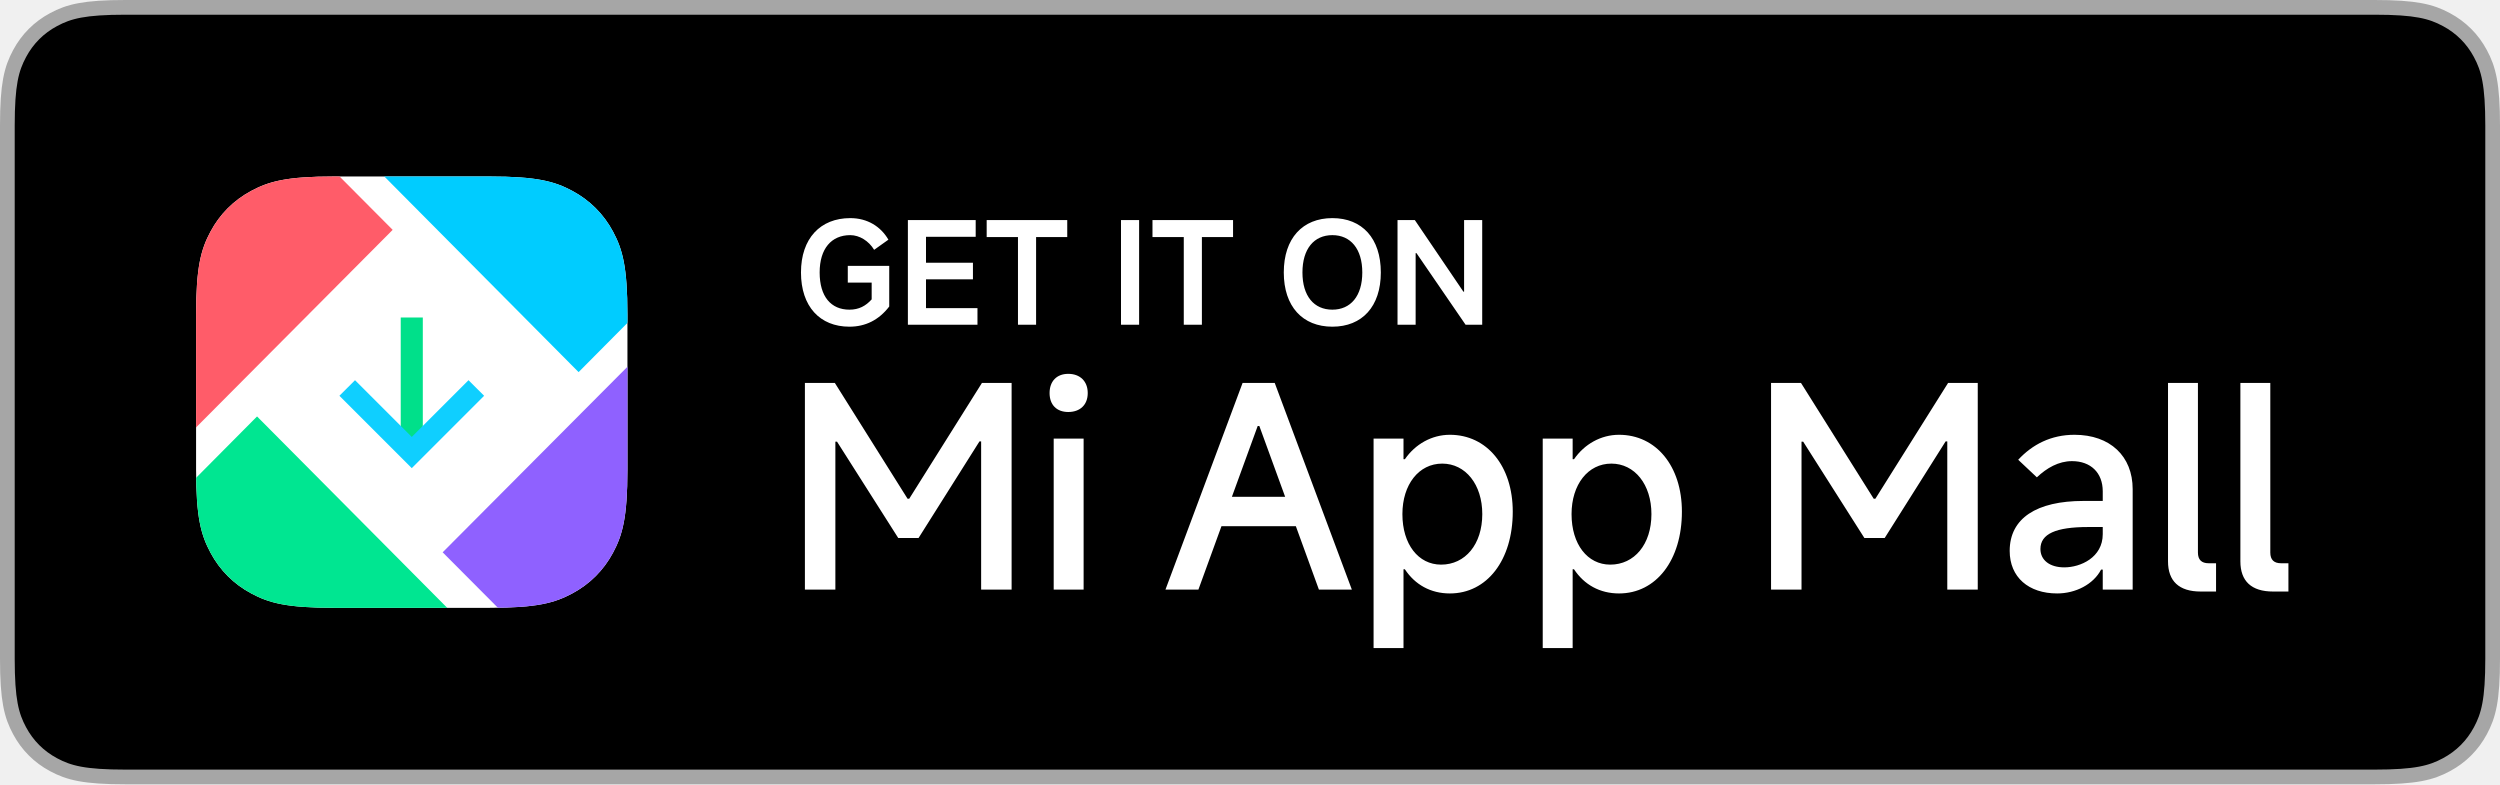
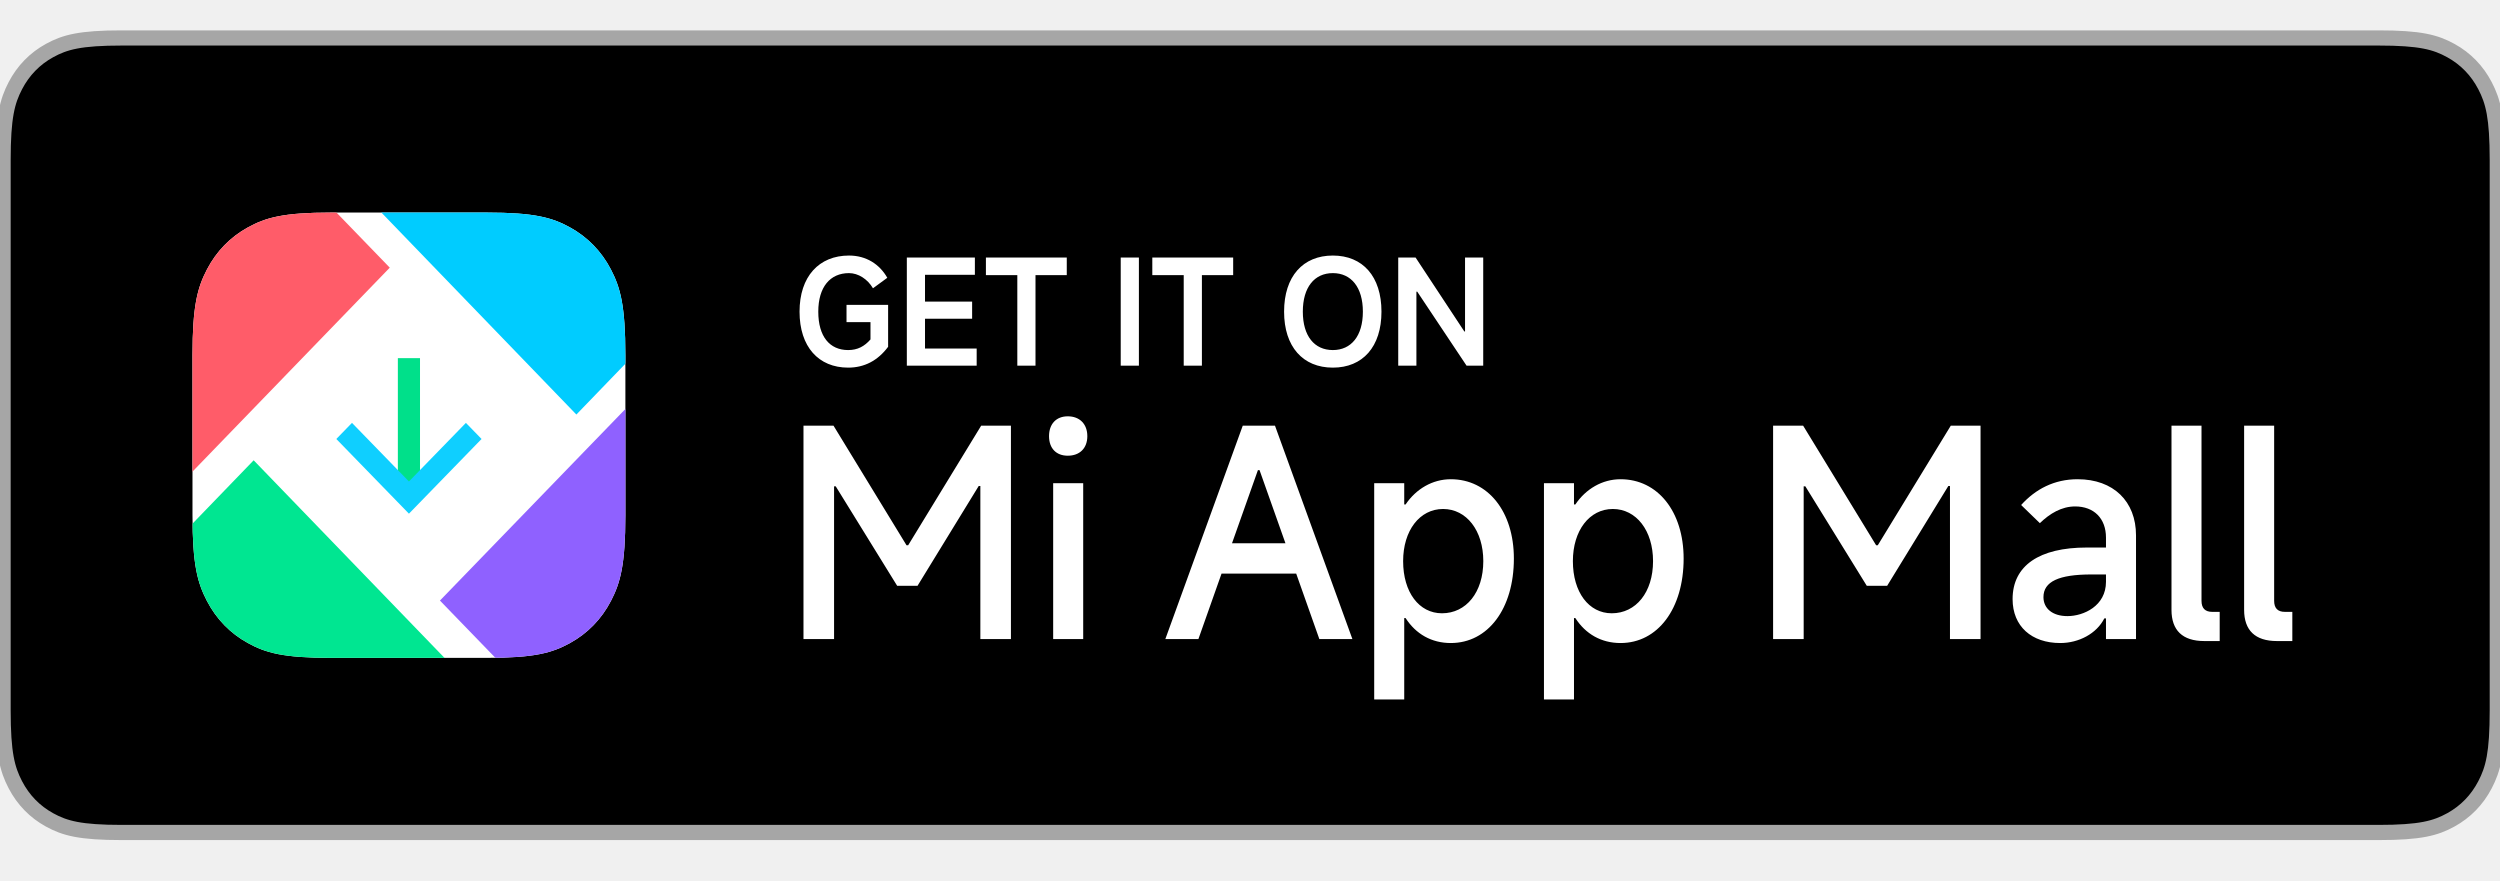
- <svg xmlns="http://www.w3.org/2000/svg" width="255" height="80" viewBox="0 0 255 80" fill="none">
-   <path fill-rule="evenodd" clip-rule="evenodd" d="M12.819 0.75H242.181C246.426 0.75 247.976 1.165 249.531 1.997C251.028 2.798 252.202 3.972 253.003 5.469C253.835 7.024 254.25 8.574 254.25 12.819V67.181C254.25 71.426 253.835 72.976 253.003 74.531C252.202 76.028 251.028 77.202 249.531 78.003C247.976 78.835 246.426 79.25 242.181 79.25H12.819C8.574 79.25 7.024 78.835 5.469 78.003C3.972 77.202 2.798 76.028 1.997 74.531C1.165 72.976 0.75 71.426 0.75 67.181V12.819C0.75 8.574 1.165 7.024 1.997 5.469C2.798 3.972 3.972 2.798 5.469 1.997C7.024 1.165 8.574 0.75 12.819 0.75Z" fill="black" stroke="#A6A6A6" stroke-width="1.5" />
-   <path d="M34.101 18H49.899C54.802 18 56.58 18.511 58.373 19.469C60.165 20.428 61.572 21.835 62.531 23.627C63.489 25.42 64 27.198 64 32.101V47.899C64 52.802 63.489 54.58 62.531 56.373C61.572 58.165 60.165 59.572 58.373 60.531C56.58 61.489 54.802 62 49.899 62H34.101C29.198 62 27.42 61.489 25.627 60.531C23.835 59.572 22.428 58.165 21.469 56.373C20.511 54.58 20 52.802 20 47.899V32.101C20 27.198 20.511 25.42 21.469 23.627C22.428 21.835 23.835 20.428 25.627 19.469C27.42 18.511 29.198 18 34.101 18Z" fill="white" />
-   <mask id="mask0_17227_33592" style="mask-type:alpha" maskUnits="userSpaceOnUse" x="20" y="18" width="44" height="44">
-     <path d="M34.101 18H49.899C54.802 18 56.58 18.511 58.373 19.469C60.165 20.428 61.572 21.835 62.531 23.627C63.489 25.42 64 27.198 64 32.101V47.899C64 52.802 63.489 54.58 62.531 56.373C61.572 58.165 60.165 59.572 58.373 60.531C56.58 61.489 54.802 62 49.899 62H34.101C29.198 62 27.42 61.489 25.627 60.531C23.835 59.572 22.428 58.165 21.469 56.373C20.511 54.58 20 52.802 20 47.899V32.101C20 27.198 20.511 25.42 21.469 23.627C22.428 21.835 23.835 20.428 25.627 19.469C27.42 18.511 29.198 18 34.101 18Z" fill="#FF5C69" />
-   </mask>
-   <g mask="url(#mask0_17227_33592)">
-     <path fill-rule="evenodd" clip-rule="evenodd" d="M51.5 67.923H18.432C16.027 67.923 14.077 65.97 14.077 63.562V54.699L26.219 42.477L51.5 67.923Z" fill="#00E691" />
-     <path fill-rule="evenodd" clip-rule="evenodd" d="M59.016 37.956L33.318 12.077H65.567C67.973 12.077 69.923 14.031 69.923 16.442V26.972L59.016 37.956Z" fill="#00CCFF" />
-     <path fill-rule="evenodd" clip-rule="evenodd" d="M65.559 67.875H56.643L45.151 56.336L69.923 31.462V63.514C69.923 63.997 69.845 64.46 69.701 64.894C69.123 66.626 67.486 67.875 65.559 67.875Z" fill="#8F61FF" />
-     <path fill-rule="evenodd" clip-rule="evenodd" d="M14.077 49.548V16.435C14.077 15.991 14.144 15.562 14.267 15.158C14.813 13.374 16.472 12.077 18.435 12.077H28.74L40.052 23.445L14.077 49.548Z" fill="#FF5C69" />
-     <path d="M40.874 45.078V32.385H43.126V45.078H40.874Z" fill="#00E08A" />
-     <path fill-rule="evenodd" clip-rule="evenodd" d="M34.619 40.371L36.211 38.78L42 44.569L47.789 38.78L49.381 40.371L42 47.752L34.619 40.371Z" fill="#0FCFFF" />
+ <svg xmlns="http://www.w3.org/2000/svg" width="247" height="87" viewBox="0 0 247 87" fill="none">
+   <g clip-path="url(#clip0_1_59)">
+     <g clip-path="url(#clip1_1_59)">
+       <path fill-rule="evenodd" clip-rule="evenodd" d="M12.036 3.75H235C239.126 3.75 240.633 4.165 242.145 4.997C243.6 5.798 244.741 6.972 245.52 8.469C246.329 10.024 246.732 11.574 246.732 15.819V70.181C246.732 74.426 246.329 75.976 245.52 77.531C244.741 79.028 243.6 80.202 242.145 81.003C240.633 81.835 239.126 82.25 235 82.25H12.036C7.91 82.25 6.403 81.835 4.891 81.003C3.436 80.202 2.294 79.028 1.516 77.531C0.707 75.976 0.304 74.426 0.304 70.181V15.819C0.304 11.574 0.707 10.024 1.516 8.469C2.294 6.972 3.436 5.798 4.891 4.997C6.403 4.165 7.91 3.75 12.036 3.75Z" fill="black" stroke="#A6A6A6" stroke-width="1.5" />
+       <path d="M32.725 21H48.081C52.848 21 54.576 21.511 56.319 22.469C58.061 23.428 59.429 24.835 60.361 26.627C61.293 28.42 61.789 30.198 61.789 35.101V50.899C61.789 55.802 61.293 57.58 60.361 59.373C59.429 61.165 58.061 62.572 56.319 63.531C54.576 64.49 52.848 65 48.081 65H32.725C27.958 65 26.23 64.49 24.487 63.531C22.744 62.572 21.377 61.165 20.445 59.373C19.513 57.58 19.017 55.802 19.017 50.899V35.101C19.017 30.198 19.513 28.42 20.445 26.627C21.377 24.835 22.744 23.428 24.487 22.469C26.23 21.511 27.958 21 32.725 21Z" fill="white" />
+       <mask id="mask0_1_59" style="mask-type:alpha" maskUnits="userSpaceOnUse" x="19" y="21" width="43" height="44">
+         <path d="M32.725 21H48.081C52.848 21 54.576 21.511 56.319 22.469C58.061 23.428 59.429 24.835 60.361 26.627C61.293 28.42 61.789 30.198 61.789 35.101V50.899C61.789 55.802 61.293 57.58 60.361 59.373C59.429 61.165 58.061 62.572 56.319 63.531C54.576 64.49 52.848 65 48.081 65H32.725C27.958 65 26.23 64.49 24.487 63.531C22.744 62.572 21.377 61.165 20.445 59.373C19.513 57.58 19.017 55.802 19.017 50.899V35.101C19.017 30.198 19.513 28.42 20.445 26.627C21.377 24.835 22.744 23.428 24.487 22.469C26.23 21.511 27.958 21 32.725 21Z" fill="#FF5C69" />
+       </mask>
+       <g mask="url(#mask0_1_59)">
+         <path fill-rule="evenodd" clip-rule="evenodd" d="M49.638 70.923H17.492C15.154 70.923 13.259 68.97 13.259 66.561V57.699L25.062 45.477L49.638 70.923Z" fill="#00E691" />
+         <path fill-rule="evenodd" clip-rule="evenodd" d="M56.945 40.956L31.963 15.077H63.312C65.651 15.077 67.547 17.031 67.547 19.442V29.972L56.945 40.956Z" fill="#00CCFF" />
+         <path fill-rule="evenodd" clip-rule="evenodd" d="M63.305 70.875H54.637L43.466 59.336L67.547 34.462V66.514C67.547 66.997 67.471 67.46 67.331 67.894C66.769 69.626 65.178 70.875 63.305 70.875Z" fill="#8F61FF" />
+         <path fill-rule="evenodd" clip-rule="evenodd" d="M13.259 52.548V19.435C13.259 18.991 13.323 18.562 13.443 18.158C13.974 16.374 15.587 15.077 17.495 15.077H27.513L38.509 26.445L13.259 52.548Z" fill="#FF5C69" />
+         <path d="M39.308 48.078V35.385H41.497V48.078H39.308Z" fill="#00E08A" />
+         <path fill-rule="evenodd" clip-rule="evenodd" d="M33.228 43.371L34.775 41.78L40.403 47.569L46.031 41.78L47.578 43.371L40.403 50.752L33.228 43.371Z" fill="#0FCFFF" />
+       </g>
+       <path d="M83.881 26.984C82.017 26.984 80.846 28.356 80.846 30.792C80.846 33.256 81.976 34.586 83.799 34.586C84.739 34.586 85.419 34.208 86.004 33.536V31.828H83.636V30.12H87.746V34.264C86.725 35.636 85.392 36.322 83.799 36.322C80.874 36.322 78.995 34.264 78.995 30.792C78.995 27.32 80.914 25.248 83.881 25.248C85.582 25.248 86.903 26.102 87.665 27.446L86.249 28.482C85.718 27.572 84.793 26.984 83.881 26.984ZM91.391 31.492V34.432H96.495V36.126H89.595V25.444H96.318V27.152H91.391V29.798H96.046V31.492H91.391ZM102.307 36.126H100.511V27.18H97.408V25.444H105.397V27.18H102.307V36.126ZM112.523 25.444V36.126H110.727V25.444H112.523ZM118.748 36.126H116.951V27.18H113.848V25.444H121.837V27.18H118.748V36.126ZM131.685 36.322C128.732 36.322 126.868 34.264 126.868 30.792C126.868 27.306 128.732 25.248 131.685 25.248C134.639 25.248 136.489 27.306 136.489 30.792C136.489 34.264 134.639 36.322 131.685 36.322ZM131.685 34.586C133.495 34.586 134.652 33.2 134.652 30.792C134.652 28.384 133.495 26.984 131.685 26.984C129.862 26.984 128.719 28.384 128.719 30.792C128.719 33.2 129.862 34.586 131.685 34.586ZM139.941 36.126H138.145V25.444H139.86L144.678 32.752H144.746V25.444H146.542V36.126H144.895L140.023 28.818H139.941V36.126Z" fill="white" />
+       <path d="M82.406 63.14H79.384V42.056H82.351L89.564 53.872H89.727L96.94 42.056H99.88V63.14H96.859V48.02H96.695L90.653 57.876H88.639L82.569 48.048H82.406V63.14ZM107.428 43.092C107.428 44.296 106.666 45.024 105.496 45.024C104.353 45.024 103.645 44.296 103.645 43.092C103.645 41.888 104.353 41.132 105.496 41.132C106.666 41.132 107.428 41.888 107.428 43.092ZM107.02 47.74V63.14H104.053V47.74H107.02ZM133.617 63.14H130.351L128.064 56.672H120.688L118.402 63.14H115.135L122.784 42.056H125.968L133.617 63.14ZM124.281 46.452L121.722 53.676H127.003L124.444 46.452H124.281ZM138.738 69.104H135.771V47.74H138.738V49.84H138.874C139.908 48.3 141.542 47.348 143.338 47.348C147.013 47.348 149.571 50.54 149.571 55.188C149.571 60.144 147.013 63.532 143.338 63.532C141.433 63.532 139.881 62.636 138.874 61.068H138.738V69.104ZM138.629 55.44C138.629 58.52 140.208 60.592 142.467 60.592C144.862 60.592 146.55 58.52 146.55 55.44C146.55 52.416 144.889 50.288 142.576 50.288C140.262 50.288 138.629 52.416 138.629 55.44ZM155.51 69.104H152.543V47.74H155.51V49.84H155.646C156.68 48.3 158.313 47.348 160.11 47.348C163.784 47.348 166.343 50.54 166.343 55.188C166.343 60.144 163.784 63.532 160.11 63.532C158.204 63.532 156.653 62.636 155.646 61.068H155.51V69.104ZM155.401 55.44C155.401 58.52 156.979 60.592 159.239 60.592C161.634 60.592 163.321 58.52 163.321 55.44C163.321 52.416 161.661 50.288 159.348 50.288C157.034 50.288 155.401 52.416 155.401 55.44ZM178.203 63.14H175.182V42.056H178.149L185.362 53.872H185.525L192.738 42.056H195.678V63.14H192.657V48.02H192.493L186.451 57.876H184.437L178.367 48.048H178.203V63.14ZM203.553 63.532C200.722 63.532 198.844 61.88 198.844 59.192C198.844 55.86 201.512 54.096 206.166 54.096H208.071V53.116C208.071 51.212 206.874 50.036 205.023 50.036C203.689 50.036 202.519 50.736 201.539 51.688L199.688 49.896C201.103 48.328 202.954 47.348 205.268 47.348C208.806 47.348 211.038 49.532 211.038 52.892V63.14H208.071V61.096H207.908C207.146 62.608 205.377 63.532 203.553 63.532ZM204.261 60.872C205.867 60.872 208.071 59.864 208.071 57.484V56.756H206.629C203.417 56.756 201.893 57.456 201.893 58.996C201.893 60.116 202.791 60.872 204.261 60.872ZM214.543 60.256V42.056H217.509V59.36C217.509 60.088 217.863 60.452 218.571 60.452H219.306V63.336H217.782C215.631 63.336 214.543 62.272 214.543 60.256ZM221.719 60.256V42.056H224.686V59.36C224.686 60.088 225.039 60.452 225.747 60.452H226.482V63.336H224.958C222.807 63.336 221.719 62.272 221.719 60.256Z" fill="white" />
+     </g>
  </g>
-   <path d="M86.726 23.984C84.808 23.984 83.604 25.356 83.604 27.792C83.604 30.256 84.766 31.586 86.642 31.586C87.608 31.586 88.308 31.208 88.91 30.536V28.828H86.474V27.12H90.702V31.264C89.652 32.636 88.28 33.322 86.642 33.322C83.632 33.322 81.7 31.264 81.7 27.792C81.7 24.32 83.674 22.248 86.726 22.248C88.476 22.248 89.834 23.102 90.618 24.446L89.162 25.482C88.616 24.572 87.664 23.984 86.726 23.984ZM94.452 28.492V31.432H99.702V33.126H92.604V22.444H99.52V24.152H94.452V26.798H99.24V28.492H94.452ZM105.681 33.126H103.833V24.18H100.641V22.444H108.859V24.18H105.681V33.126ZM116.19 22.444V33.126H114.342V22.444H116.19ZM122.593 33.126H120.745V24.18H117.553V22.444H125.771V24.18H122.593V33.126ZM135.902 33.322C132.864 33.322 130.946 31.264 130.946 27.792C130.946 24.306 132.864 22.248 135.902 22.248C138.94 22.248 140.844 24.306 140.844 27.792C140.844 31.264 138.94 33.322 135.902 33.322ZM135.902 31.586C137.764 31.586 138.954 30.2 138.954 27.792C138.954 25.384 137.764 23.984 135.902 23.984C134.026 23.984 132.85 25.384 132.85 27.792C132.85 30.2 134.026 31.586 135.902 31.586ZM144.395 33.126H142.547V22.444H144.311L149.267 29.752H149.337V22.444H151.185V33.126H149.491L144.479 25.818H144.395V33.126Z" fill="white" />
-   <path d="M85.208 60.14H82.1V39.056H85.152L92.572 50.872H92.74L100.16 39.056H103.184V60.14H100.076V45.02H99.908L93.692 54.876H91.62L85.376 45.048H85.208V60.14ZM110.949 40.092C110.949 41.296 110.165 42.024 108.961 42.024C107.785 42.024 107.057 41.296 107.057 40.092C107.057 38.888 107.785 38.132 108.961 38.132C110.165 38.132 110.949 38.888 110.949 40.092ZM110.529 44.74V60.14H107.477V44.74H110.529ZM137.889 60.14H134.529L132.177 53.672H124.589L122.237 60.14H118.877L126.745 39.056H130.021L137.889 60.14ZM128.285 43.452L125.653 50.676H131.085L128.453 43.452H128.285ZM143.157 66.104H140.105V44.74H143.157V46.84H143.297C144.361 45.3 146.041 44.348 147.889 44.348C151.669 44.348 154.301 47.54 154.301 52.188C154.301 57.144 151.669 60.532 147.889 60.532C145.929 60.532 144.333 59.636 143.297 58.068H143.157V66.104ZM143.045 52.44C143.045 55.52 144.669 57.592 146.993 57.592C149.457 57.592 151.193 55.52 151.193 52.44C151.193 49.416 149.485 47.288 147.105 47.288C144.725 47.288 143.045 49.416 143.045 52.44ZM160.41 66.104H157.358V44.74H160.41V46.84H160.55C161.614 45.3 163.294 44.348 165.142 44.348C168.922 44.348 171.554 47.54 171.554 52.188C171.554 57.144 168.922 60.532 165.142 60.532C163.182 60.532 161.586 59.636 160.55 58.068H160.41V66.104ZM160.298 52.44C160.298 55.52 161.922 57.592 164.246 57.592C166.71 57.592 168.446 55.52 168.446 52.44C168.446 49.416 166.738 47.288 164.358 47.288C161.978 47.288 160.298 49.416 160.298 52.44ZM183.755 60.14H180.647V39.056H183.699L191.119 50.872H191.287L198.707 39.056H201.731V60.14H198.623V45.02H198.455L192.239 54.876H190.167L183.923 45.048H183.755V60.14ZM209.832 60.532C206.92 60.532 204.988 58.88 204.988 56.192C204.988 52.86 207.732 51.096 212.52 51.096H214.48V50.116C214.48 48.212 213.248 47.036 211.344 47.036C209.972 47.036 208.768 47.736 207.76 48.688L205.856 46.896C207.312 45.328 209.216 44.348 211.596 44.348C215.236 44.348 217.532 46.532 217.532 49.892V60.14H214.48V58.096H214.312C213.528 59.608 211.708 60.532 209.832 60.532ZM210.56 57.872C212.212 57.872 214.48 56.864 214.48 54.484V53.756H212.996C209.692 53.756 208.124 54.456 208.124 55.996C208.124 57.116 209.048 57.872 210.56 57.872ZM221.137 57.256V39.056H224.189V56.36C224.189 57.088 224.553 57.452 225.281 57.452H226.037V60.336H224.469C222.257 60.336 221.137 59.272 221.137 57.256ZM228.519 57.256V39.056H231.571V56.36C231.571 57.088 231.935 57.452 232.663 57.452H233.419V60.336H231.851C229.639 60.336 228.519 59.272 228.519 57.256Z" fill="white" />
+   <defs>
+     <clipPath id="clip0_1_59">
+       <rect width="247" height="87" fill="white" />
+     </clipPath>
+     <clipPath id="clip1_1_59">
+       <rect width="247.887" height="80" fill="white" transform="translate(-0.425529 3)" />
+     </clipPath>
+   </defs>
</svg>
